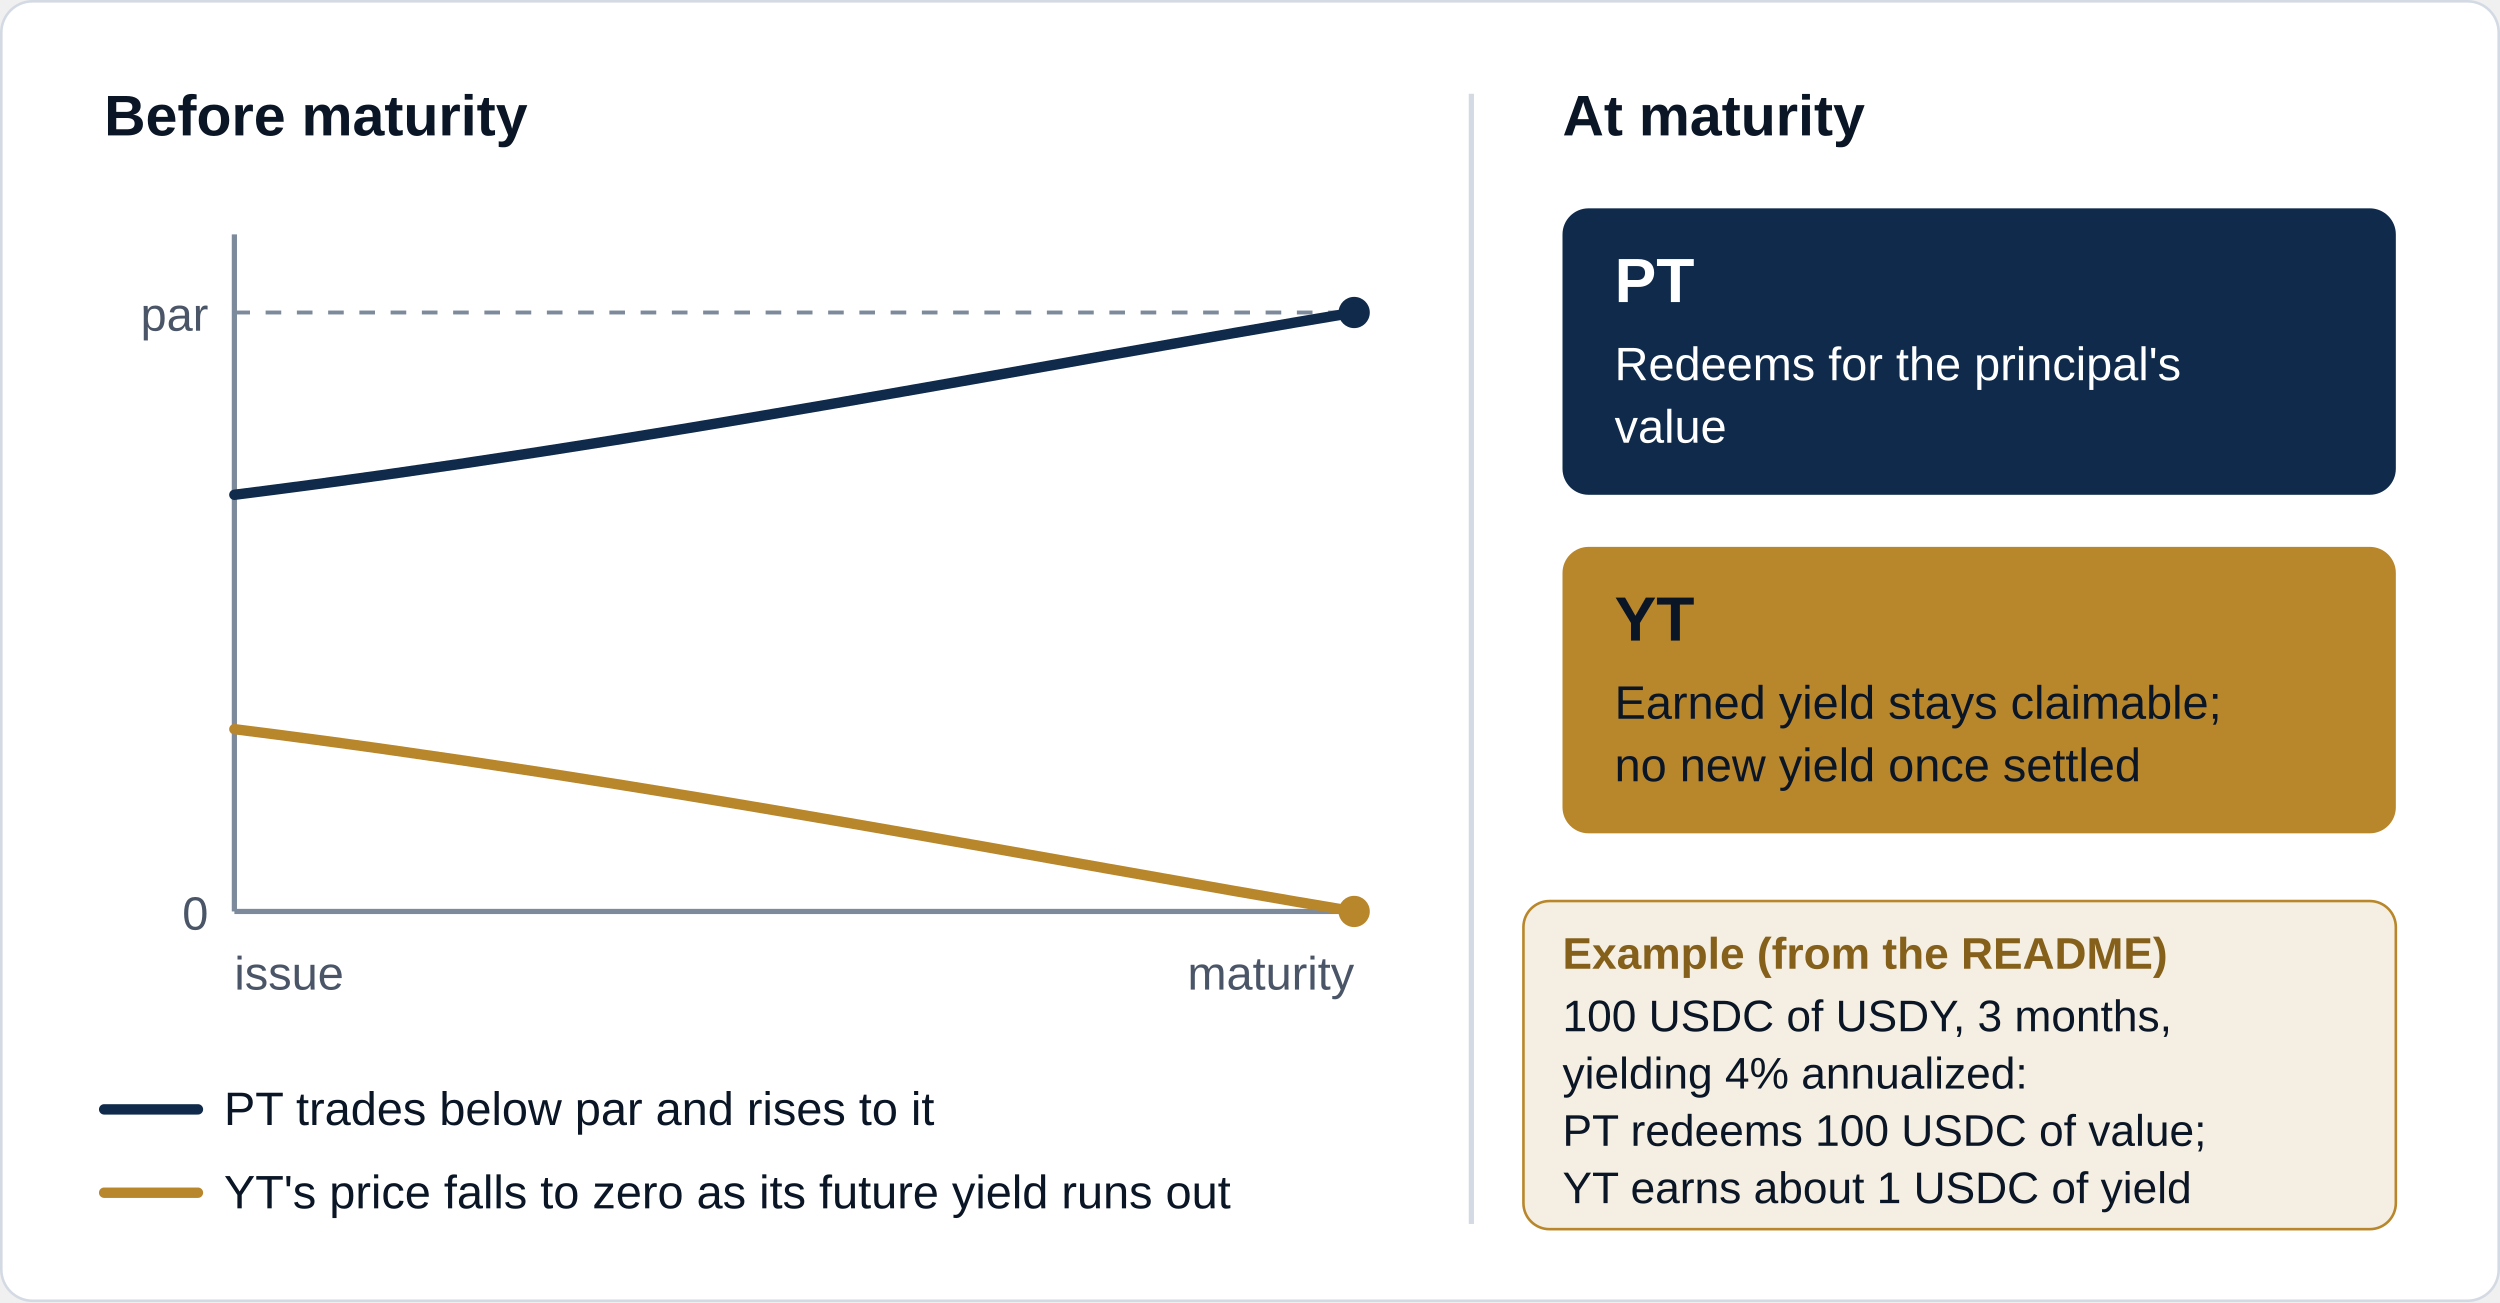
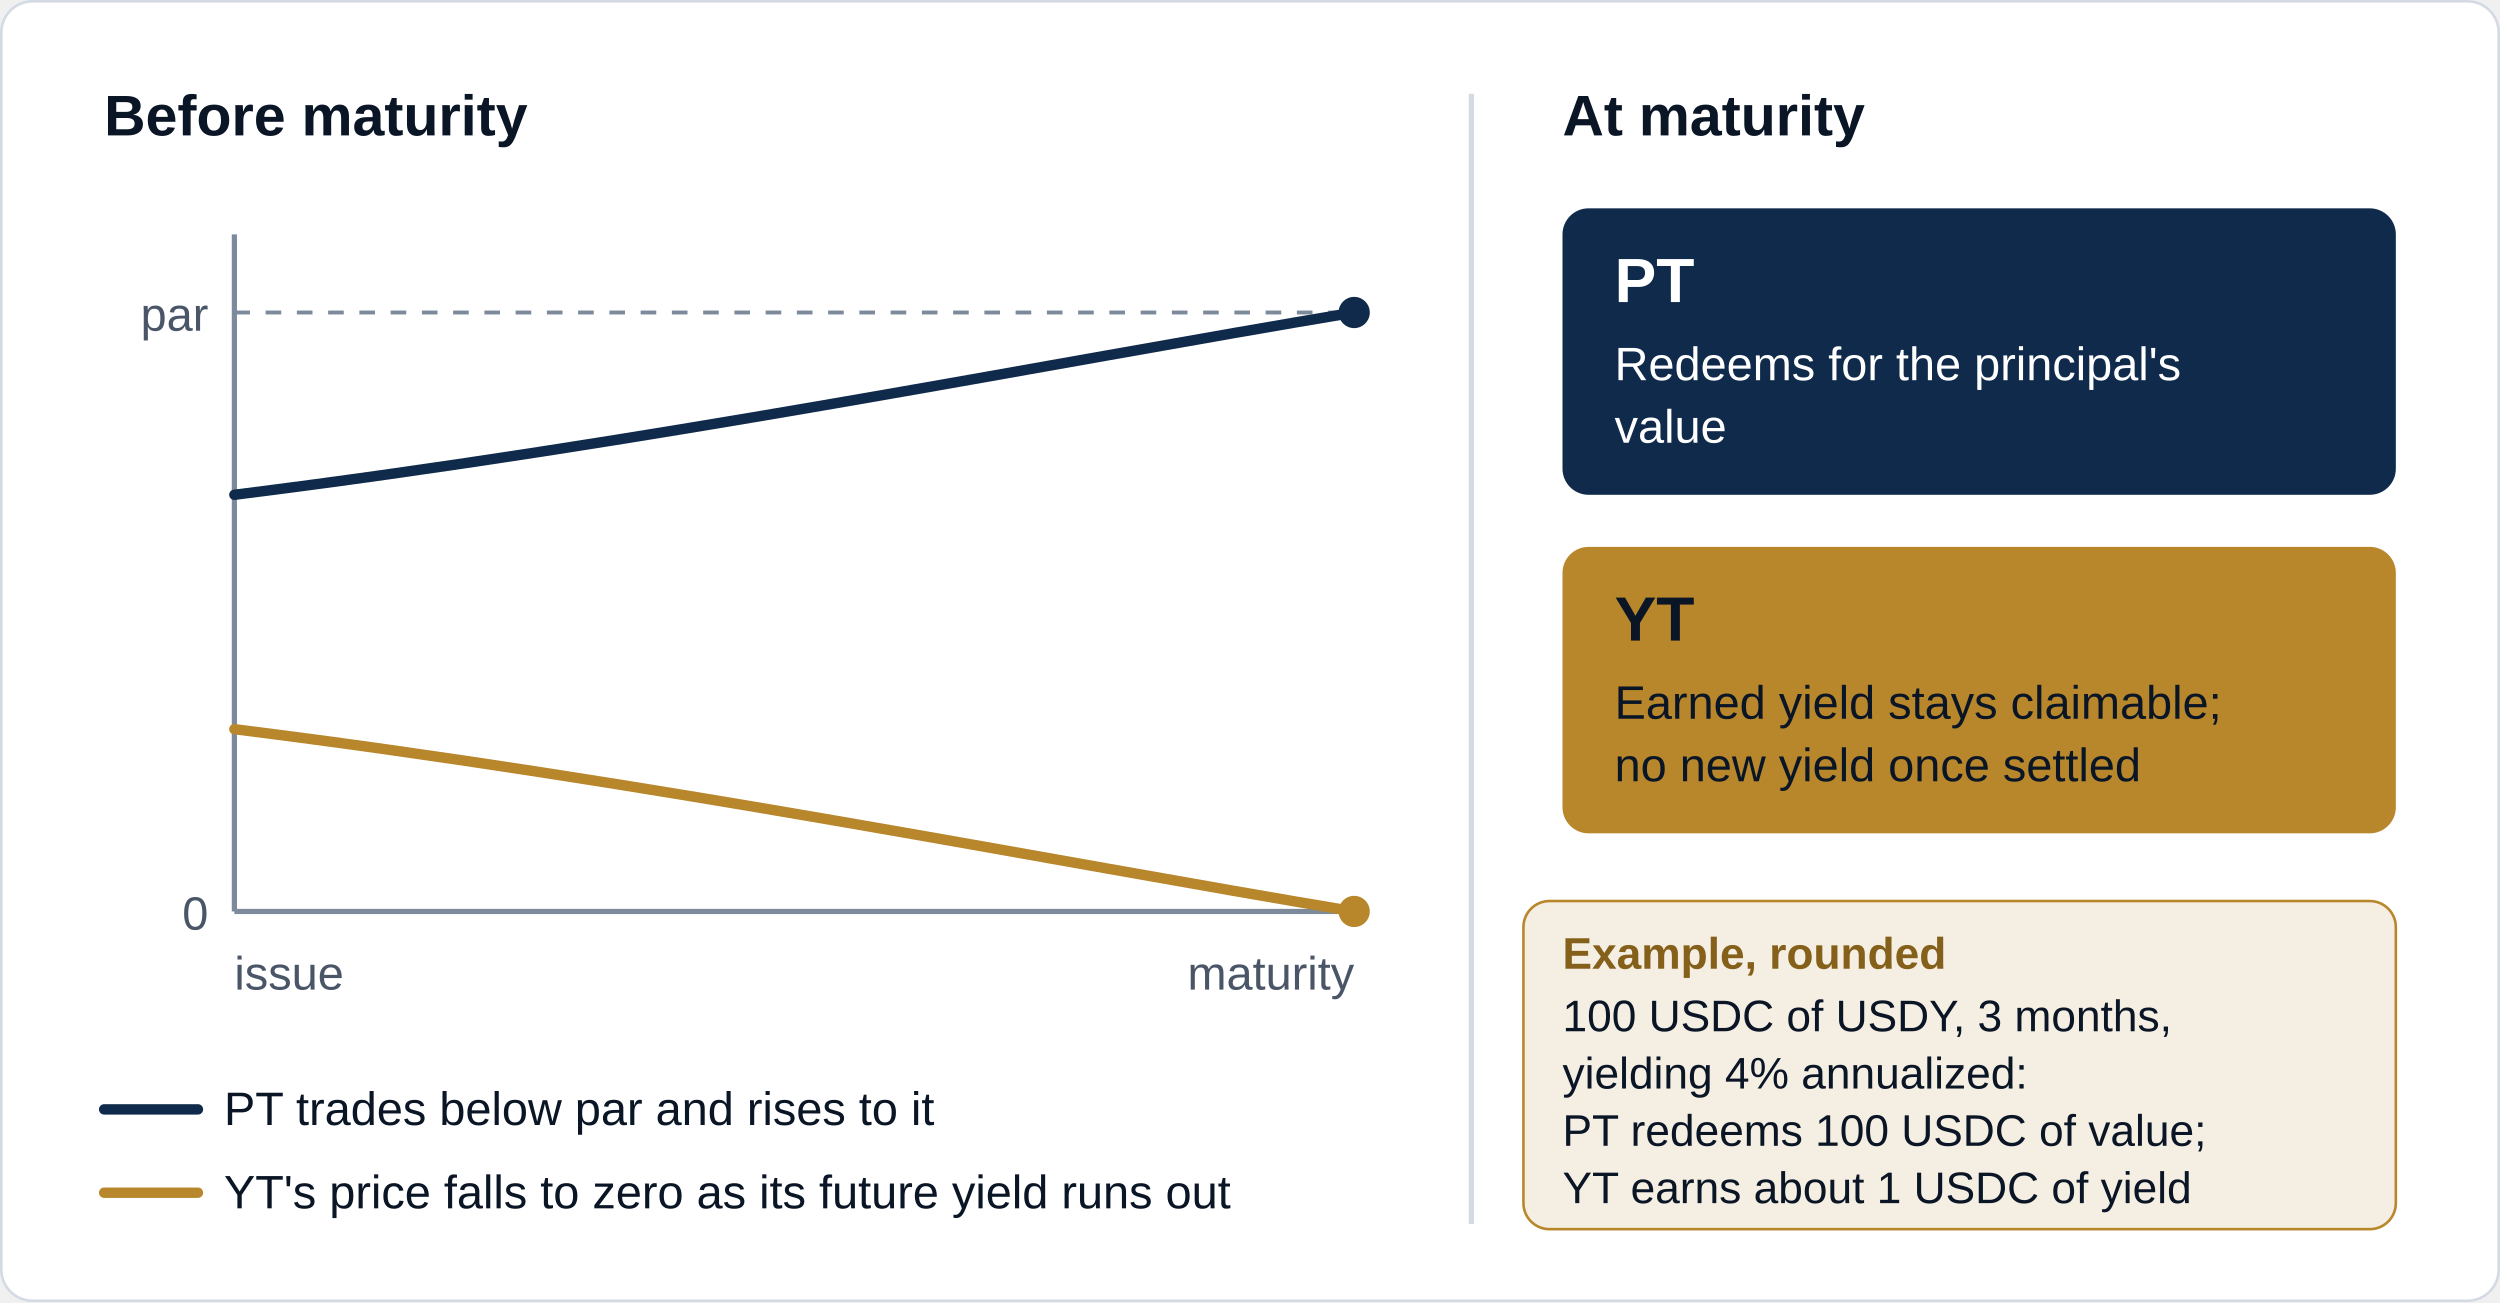
<svg xmlns="http://www.w3.org/2000/svg" viewBox="0 0 960 500" width="960" height="500" role="img" aria-labelledby="mat-title mat-desc" font-family="'Hanken Grotesk', 'Helvetica Neue', Arial, sans-serif">
  <rect x="0.5" y="0.5" width="959" height="499" rx="12" fill="#ffffff" stroke="#d3dae3" />
  <text x="40" y="52" font-size="22" font-weight="700" fill="#0a1626">Before maturity</text>
  <text x="600" y="52" font-size="22" font-weight="700" fill="#0a1626">At maturity</text>
  <line x1="565" y1="36" x2="565" y2="470" stroke="#d3dae3" stroke-width="2" />
  <line x1="90" y1="350" x2="520" y2="350" stroke="#7d8a9c" stroke-width="2" />
  <line x1="90" y1="90" x2="90" y2="350" stroke="#7d8a9c" stroke-width="2" />
  <line x1="90" y1="120" x2="520" y2="120" stroke="#7d8a9c" stroke-width="1.5" stroke-dasharray="6 6" />
  <text x="80" y="127" text-anchor="end" font-size="18" fill="#4a5668">par</text>
  <text x="80" y="357" text-anchor="end" font-size="18" fill="#4a5668">0</text>
  <text x="90" y="380" text-anchor="start" font-size="18" fill="#4a5668">issue</text>
  <text x="520" y="380" text-anchor="end" font-size="18" fill="#4a5668">maturity</text>
  <path d="M90 190 C 250 170, 400 140, 520 120" fill="none" stroke="#0f2a4a" stroke-width="4" stroke-linecap="round" />
  <path d="M90 280 C 250 300, 400 330, 520 350" fill="none" stroke="#b8862b" stroke-width="4" stroke-linecap="round" />
  <circle cx="520" cy="120" r="6" fill="#0f2a4a" />
  <circle cx="520" cy="350" r="6" fill="#b8862b" />
  <line x1="40" y1="426" x2="76" y2="426" stroke="#0f2a4a" stroke-width="4" stroke-linecap="round" />
  <text x="86" y="432" font-size="18" fill="#0a1626">PT trades below par and rises to it</text>
  <line x1="40" y1="458" x2="76" y2="458" stroke="#b8862b" stroke-width="4" stroke-linecap="round" />
  <text x="86" y="464" font-size="18" fill="#0a1626">YT's price falls to zero as its future yield runs out</text>
  <rect x="600" y="80" width="320" height="110" rx="10" fill="#0f2a4a" />
  <text x="620" y="116" font-size="24" font-weight="700" fill="#ffffff">PT</text>
  <text x="620" y="146" font-size="18" fill="#ffffff">Redeems for the principal's</text>
  <text x="620" y="170" font-size="18" fill="#ffffff">value</text>
  <rect x="600" y="210" width="320" height="110" rx="10" fill="#b8862b" />
  <text x="620" y="246" font-size="24" font-weight="700" fill="#0a1626">YT</text>
  <text x="620" y="276" font-size="18" fill="#0a1626">Earned yield stays claimable;</text>
  <text x="620" y="300" font-size="18" fill="#0a1626">no new yield once settled</text>
  <rect x="585" y="346" width="335" height="126" rx="10" fill="rgba(184,134,43,0.14)" stroke="#b8862b" />
-   <text x="600" y="372" font-size="17" font-weight="700" fill="#85601a">Example (from the README)</text>
+   <text x="600" y="372" font-size="17" font-weight="700" fill="#85601a">Example, rounded</text>
  <text x="600" y="396" font-size="17" fill="#0a1626">100 USDC of USDY, 3 months,</text>
  <text x="600" y="418" font-size="17" fill="#0a1626">yielding 4% annualized:</text>
  <text x="600" y="440" font-size="17" fill="#0a1626">PT redeems 100 USDC of value;</text>
  <text x="600" y="462" font-size="17" fill="#0a1626">YT earns about 1 USDC of yield</text>
</svg>
